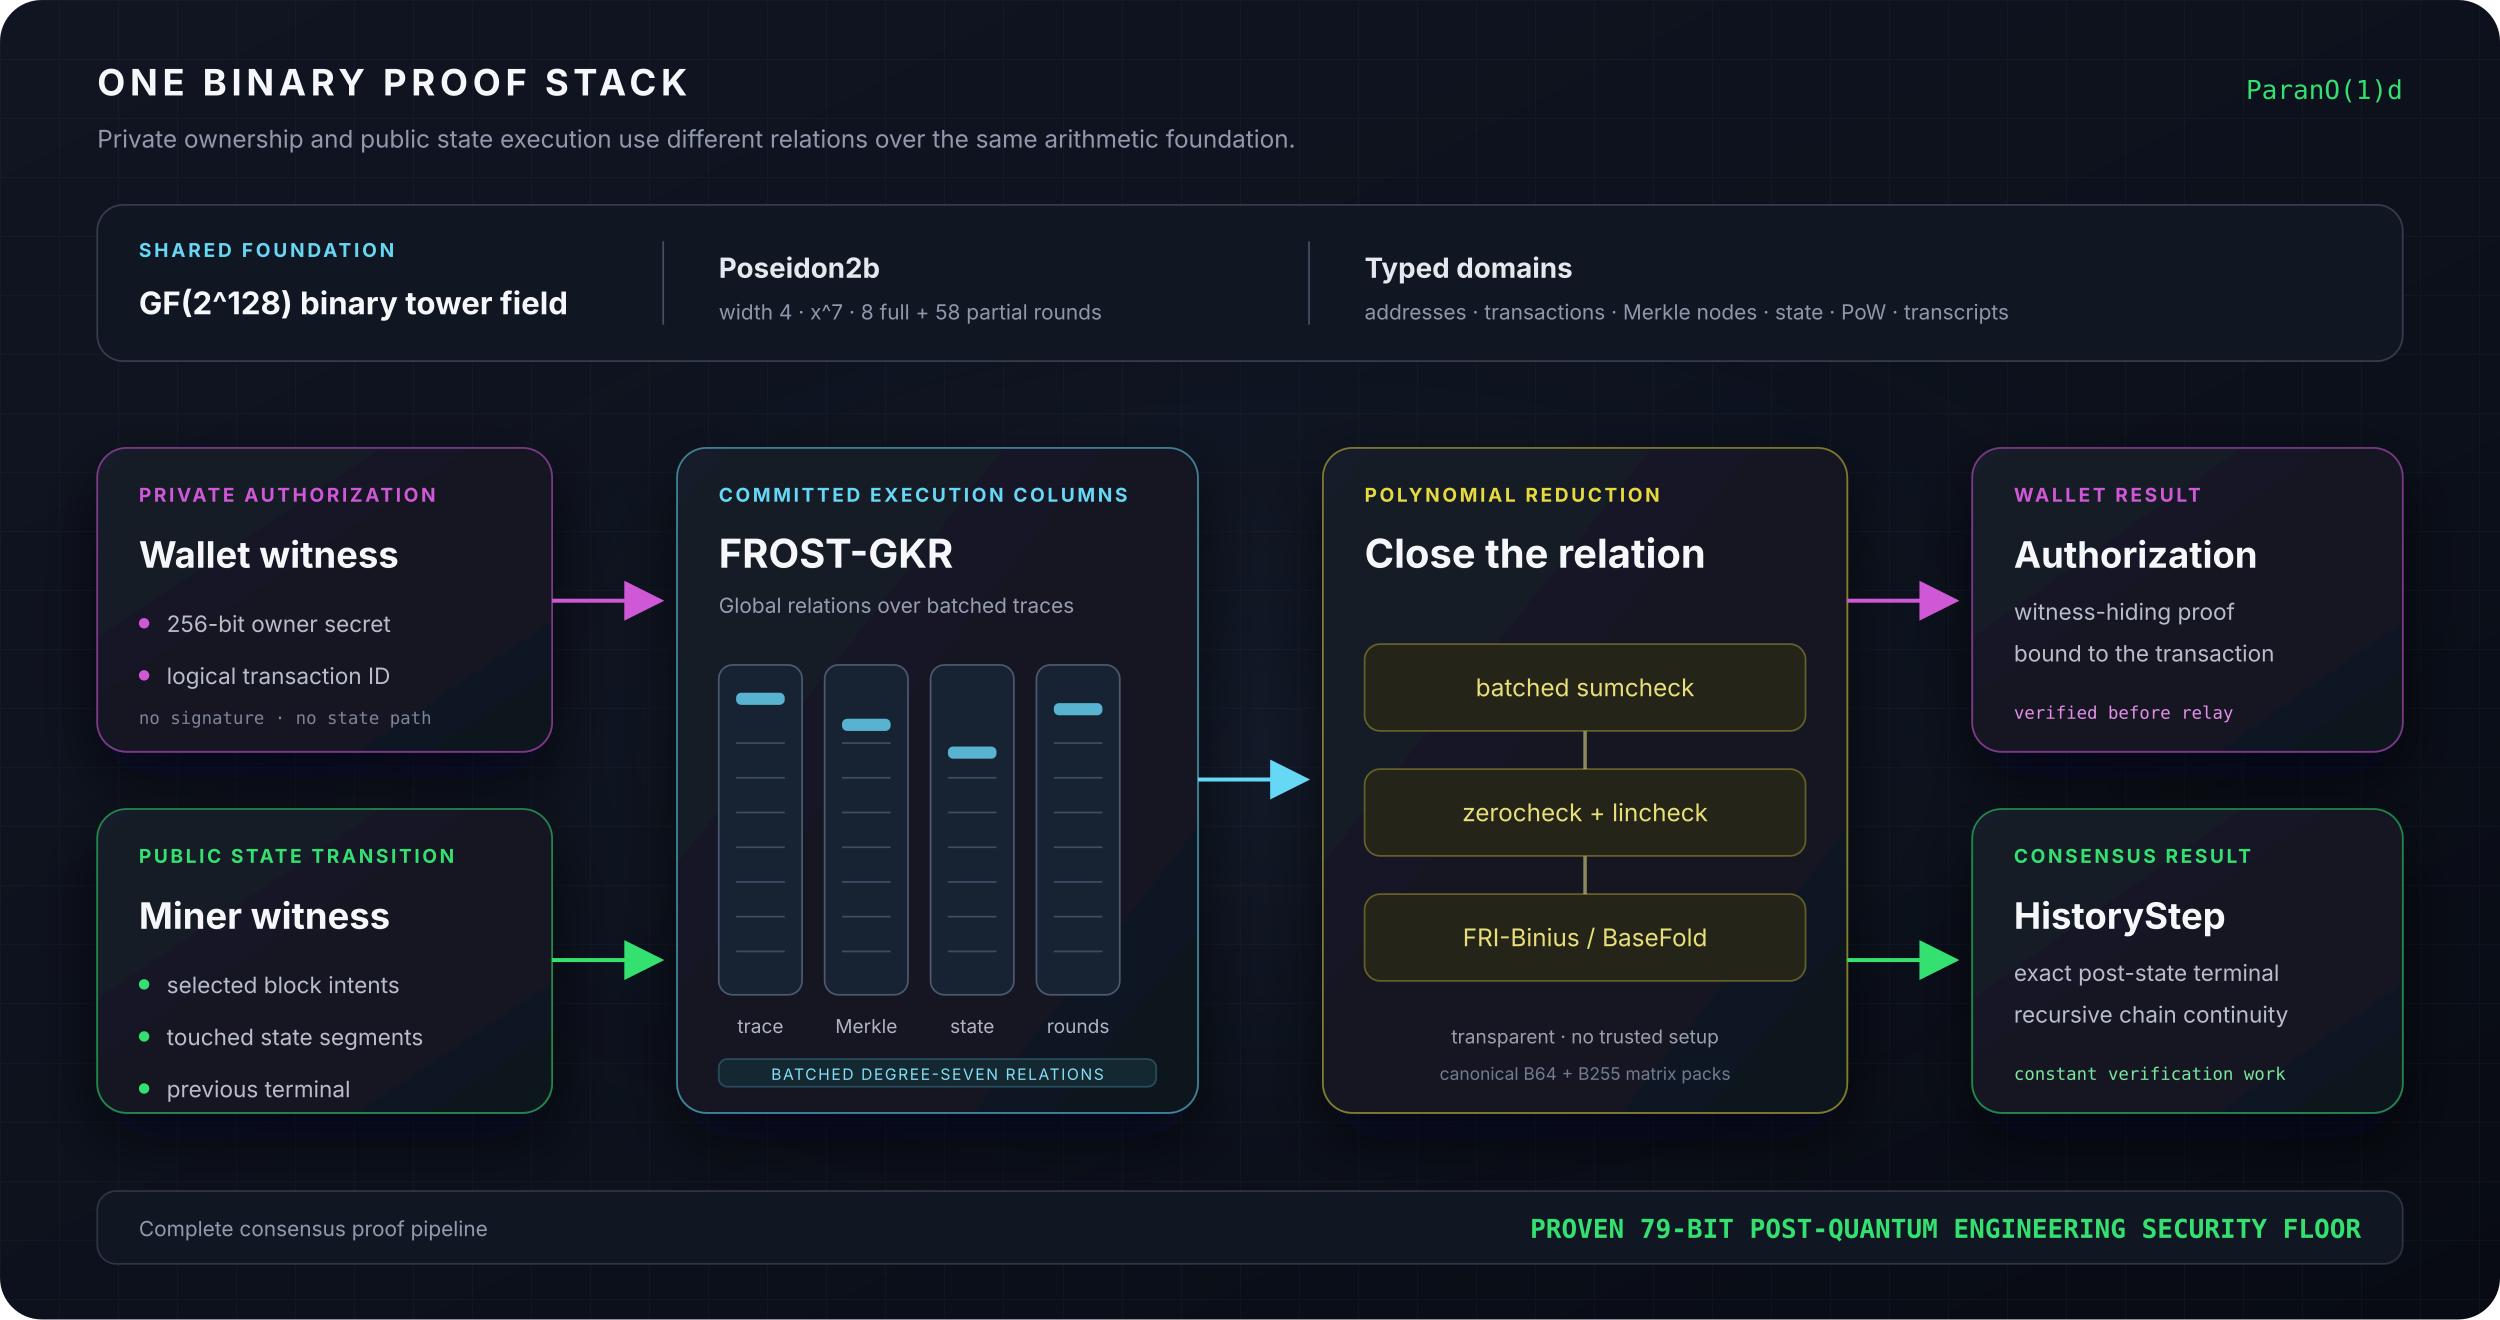
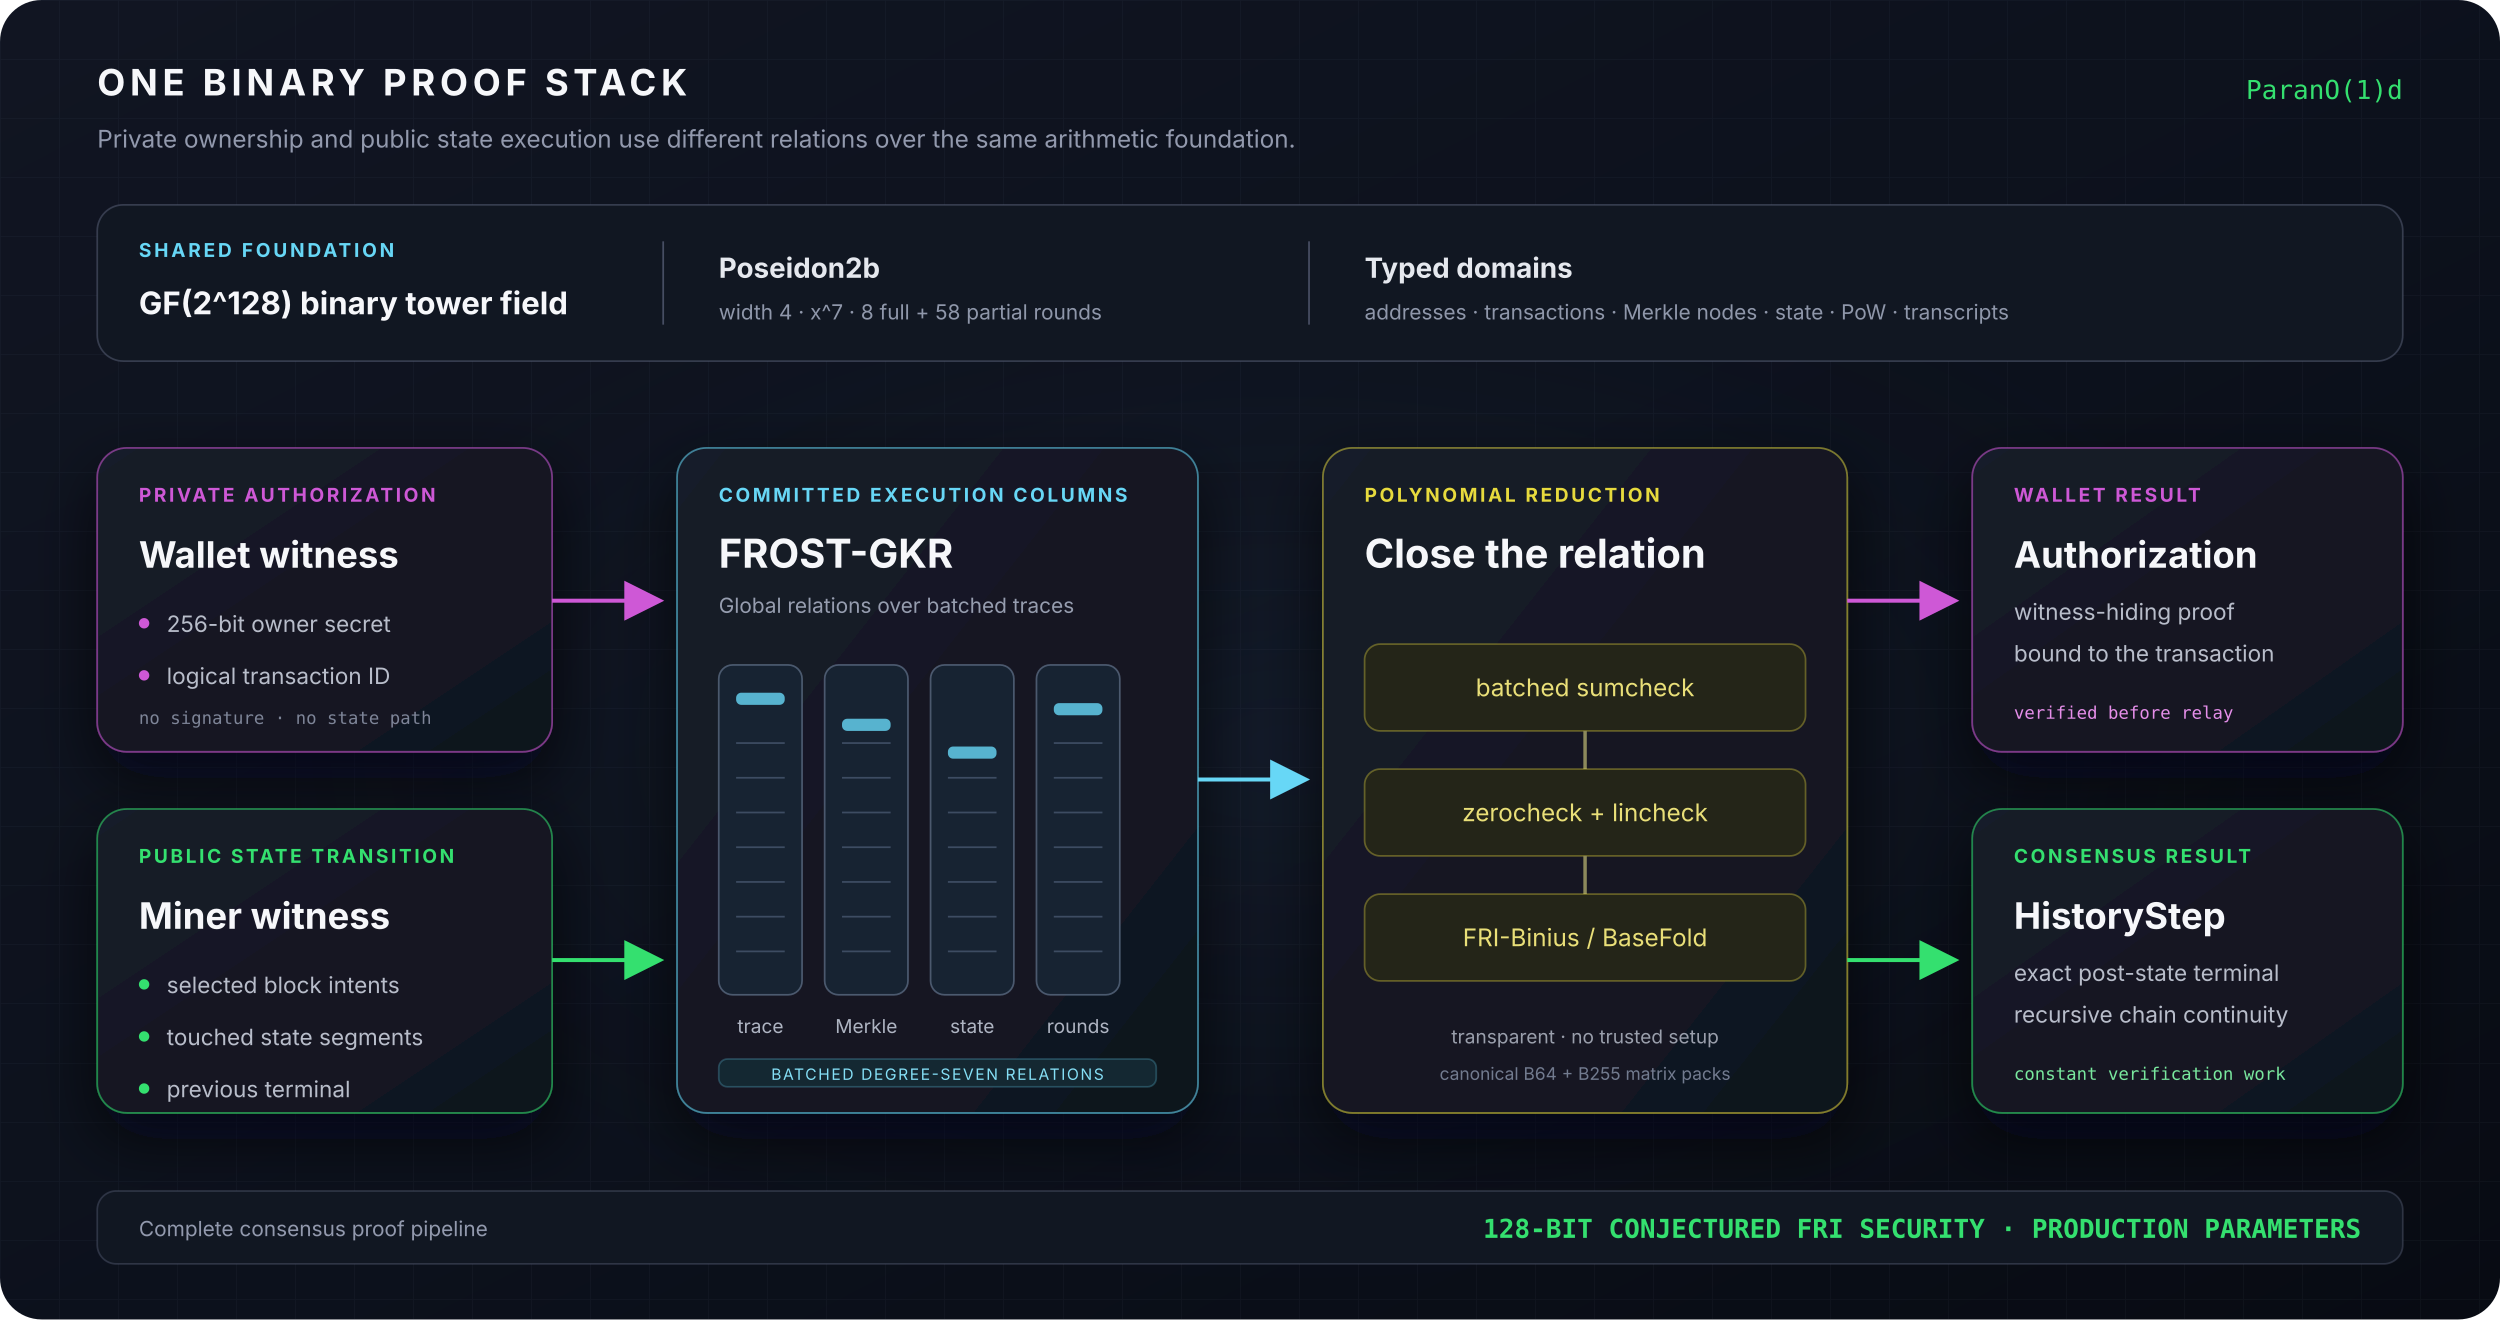
<svg xmlns="http://www.w3.org/2000/svg" viewBox="0 0 1440 760" role="img" aria-labelledby="title description">
  <defs>
    <linearGradient id="bg" x1="0" y1="0" x2="1" y2="1">
      <stop offset="0" stop-color="#111522" />
      <stop offset=".55" stop-color="#0c111c" />
      <stop offset="1" stop-color="#080b13" />
    </linearGradient>
    <linearGradient id="panel" x1="0" y1="0" x2="1" y2="1">
      <stop offset="0" stop-color="#171c29" />
      <stop offset="1" stop-color="#10141e" />
    </linearGradient>
    <radialGradient id="sceneGlow">
      <stop offset="0" stop-color="#344866" stop-opacity=".16" />
      <stop offset=".58" stop-color="#26364f" stop-opacity=".07" />
      <stop offset="1" stop-color="#090c14" stop-opacity="0" />
    </radialGradient>
    <pattern id="grid" width="34" height="34" patternUnits="userSpaceOnUse">
      <path d="M34 0H0V34" fill="none" stroke="#9db2d4" stroke-opacity=".045" />
    </pattern>
    <filter id="shadow" x="-25%" y="-25%" width="150%" height="170%">
      <feDropShadow dx="0" dy="15" stdDeviation="18" flood-color="#02040a" flood-opacity=".65" />
    </filter>
    <marker id="magentaArrow" markerWidth="10" markerHeight="10" refX="8" refY="5" orient="auto" markerUnits="strokeWidth">
      <path d="M0 0L10 5L0 10Z" fill="#ce58d6" />
    </marker>
    <marker id="greenArrow" markerWidth="10" markerHeight="10" refX="8" refY="5" orient="auto" markerUnits="strokeWidth">
      <path d="M0 0L10 5L0 10Z" fill="#34e06f" />
    </marker>
    <marker id="cyanArrow" markerWidth="10" markerHeight="10" refX="8" refY="5" orient="auto" markerUnits="strokeWidth">
      <path d="M0 0L10 5L0 10Z" fill="#67d7f6" />
    </marker>
  </defs>
  <rect width="1440" height="760" rx="24" fill="url(#bg)" />
  <rect width="1440" height="760" rx="24" fill="url(#grid)" />
  <ellipse cx="742" cy="430" rx="620" ry="340" fill="url(#sceneGlow)" />
  <g font-family="Inter, Noto Sans, ui-sans-serif, system-ui, sans-serif">
    <text x="56" y="55" fill="#f6f7fa" font-size="21" font-weight="650" letter-spacing="2.7">ONE BINARY PROOF STACK</text>
    <text x="56" y="85" fill="#9299ad" font-size="14">
      Private ownership and public state execution use different relations over the same arithmetic foundation.
    </text>
    <text x="1384" y="57" fill="#34e06f" font-size="15" text-anchor="end" font-family="ui-monospace, SFMono-Regular, Menlo, monospace">
      ParanO(1)d
    </text>
    <rect x="56" y="118" width="1328" height="90" rx="15" fill="#111722" stroke="#596078" stroke-opacity=".52" />
    <text x="80" y="148" fill="#67d7f6" font-size="11" font-weight="700" letter-spacing="1.6">SHARED FOUNDATION</text>
    <text x="80" y="181" fill="#f6f7fa" font-size="18" font-weight="650">
      GF(2^128) binary tower field
    </text>
    <path d="M382 139V187" stroke="#596078" stroke-opacity=".75" />
    <text x="414" y="160" fill="#e5e8ee" font-size="16" font-weight="650">
      Poseidon2b
    </text>
    <text x="414" y="184" fill="#8f97aa" font-size="12">
      width 4 · x^7 · 8 full + 58 partial rounds
    </text>
    <path d="M754 139V187" stroke="#596078" stroke-opacity=".75" />
    <text x="786" y="160" fill="#e5e8ee" font-size="16" font-weight="650">
      Typed domains
    </text>
    <text x="786" y="184" fill="#8f97aa" font-size="12">
      addresses · transactions · Merkle nodes · state · PoW · transcripts
    </text>
    <g filter="url(#shadow)">
      <rect x="56" y="258" width="262" height="175" rx="17" fill="url(#panel)" stroke="#ce58d6" stroke-opacity=".54" />
    </g>
    <text x="80" y="289" fill="#ce58d6" font-size="11" font-weight="700" letter-spacing="1.5">PRIVATE AUTHORIZATION</text>
    <text x="80" y="327" fill="#f6f7fa" font-size="21" font-weight="650">
      Wallet witness
    </text>
    <g fill="#b8bdca" font-size="13">
      <circle cx="83" cy="359" r="3" fill="#ce58d6" />
      <text x="96" y="364">256-bit owner secret</text>
      <circle cx="83" cy="389" r="3" fill="#ce58d6" />
      <text x="96" y="394">logical transaction ID</text>
    </g>
    <text x="80" y="417" fill="#7e8598" font-size="10" font-family="ui-monospace, SFMono-Regular, Menlo, monospace">
      no signature · no state path
    </text>
    <g filter="url(#shadow)">
      <rect x="56" y="466" width="262" height="175" rx="17" fill="url(#panel)" stroke="#34e06f" stroke-opacity=".54" />
    </g>
    <text x="80" y="497" fill="#34e06f" font-size="11" font-weight="700" letter-spacing="1.5">PUBLIC STATE TRANSITION</text>
    <text x="80" y="535" fill="#f6f7fa" font-size="21" font-weight="650">
      Miner witness
    </text>
    <g fill="#b8bdca" font-size="13">
      <circle cx="83" cy="567" r="3" fill="#34e06f" />
      <text x="96" y="572">selected block intents</text>
      <circle cx="83" cy="597" r="3" fill="#34e06f" />
      <text x="96" y="602">touched state segments</text>
      <circle cx="83" cy="627" r="3" fill="#34e06f" />
      <text x="96" y="632">previous terminal</text>
    </g>
    <g filter="url(#shadow)">
      <rect x="390" y="258" width="300" height="383" rx="17" fill="url(#panel)" stroke="#67d7f6" stroke-opacity=".54" />
    </g>
    <text x="414" y="289" fill="#67d7f6" font-size="11" font-weight="700" letter-spacing="1.5">COMMITTED EXECUTION COLUMNS</text>
    <text x="414" y="327" fill="#f6f7fa" font-size="23" font-weight="650">
      FROST-GKR
    </text>
    <text x="414" y="353" fill="#969daf" font-size="12">
      Global relations over batched traces
    </text>
    <g transform="translate(414 383)">
      <g fill="#172332" stroke="#61728b" stroke-opacity=".70">
        <rect x="0" y="0" width="48" height="190" rx="8" />
        <rect x="61" y="0" width="48" height="190" rx="8" />
        <rect x="122" y="0" width="48" height="190" rx="8" />
        <rect x="183" y="0" width="48" height="190" rx="8" />
      </g>
      <g fill="#67d7f6" fill-opacity=".80">
        <rect x="10" y="16" width="28" height="7" rx="3" />
        <rect x="71" y="31" width="28" height="7" rx="3" />
        <rect x="132" y="47" width="28" height="7" rx="3" />
        <rect x="193" y="22" width="28" height="7" rx="3" />
      </g>
      <g stroke="#3d4c62" stroke-width="1">
        <path d="M10 45H38M10 65H38M10 85H38M10 105H38M10 125H38M10 145H38M10 165H38" />
        <path d="M71 45H99M71 65H99M71 85H99M71 105H99M71 125H99M71 145H99M71 165H99" />
        <path d="M132 65H160M132 85H160M132 105H160M132 125H160M132 145H160M132 165H160" />
        <path d="M193 45H221M193 65H221M193 85H221M193 105H221M193 125H221M193 145H221M193 165H221" />
      </g>
    </g>
    <g fill="#aeb4c2" font-size="11" text-anchor="middle">
      <text x="438" y="595">trace</text>
      <text x="499" y="595">Merkle</text>
      <text x="560" y="595">state</text>
      <text x="621" y="595">rounds</text>
    </g>
    <rect x="414" y="610" width="252" height="16" rx="5" fill="#142832" stroke="#67d7f6" stroke-opacity=".25" />
    <text x="540" y="622" fill="#85dff6" font-size="9" text-anchor="middle" letter-spacing=".9">BATCHED DEGREE-SEVEN RELATIONS</text>
    <g filter="url(#shadow)">
      <rect x="762" y="258" width="302" height="383" rx="17" fill="url(#panel)" stroke="#e7da3d" stroke-opacity=".49" />
    </g>
    <text x="786" y="289" fill="#e7da3d" font-size="11" font-weight="700" letter-spacing="1.5">POLYNOMIAL REDUCTION</text>
    <text x="786" y="327" fill="#f6f7fa" font-size="23" font-weight="650">
      Close the relation
    </text>
    <g>
      <rect x="786" y="371" width="254" height="50" rx="9" fill="#242518" stroke="#e7da3d" stroke-opacity=".35" />
      <text x="913" y="401" fill="#e9df78" font-size="14" text-anchor="middle">
        batched sumcheck
      </text>
      <path d="M913 421V443" stroke="#8c895b" stroke-width="2" />
      <rect x="786" y="443" width="254" height="50" rx="9" fill="#242518" stroke="#e7da3d" stroke-opacity=".35" />
      <text x="913" y="473" fill="#e9df78" font-size="14" text-anchor="middle">
        zerocheck + lincheck
      </text>
      <path d="M913 493V515" stroke="#8c895b" stroke-width="2" />
      <rect x="786" y="515" width="254" height="50" rx="9" fill="#242518" stroke="#e7da3d" stroke-opacity=".35" />
      <text x="913" y="545" fill="#e9df78" font-size="14" text-anchor="middle">
        FRI-Binius / BaseFold
      </text>
    </g>
    <text x="913" y="601" fill="#9a9fac" font-size="11" text-anchor="middle">
      transparent · no trusted setup
    </text>
    <text x="913" y="622" fill="#727b8f" font-size="10" text-anchor="middle">
      canonical B64 + B255 matrix packs
    </text>
    <g filter="url(#shadow)">
      <rect x="1136" y="258" width="248" height="175" rx="17" fill="url(#panel)" stroke="#ce58d6" stroke-opacity=".54" />
    </g>
    <text x="1160" y="289" fill="#ce58d6" font-size="11" font-weight="700" letter-spacing="1.5">WALLET RESULT</text>
    <text x="1160" y="327" fill="#f6f7fa" font-size="21" font-weight="650">
      Authorization
    </text>
    <text x="1160" y="357" fill="#b8bdca" font-size="13">
      witness-hiding proof
    </text>
    <text x="1160" y="381" fill="#b8bdca" font-size="13">
      bound to the transaction
    </text>
    <text x="1160" y="414" fill="#e58ee9" font-size="10" font-family="ui-monospace, SFMono-Regular, Menlo, monospace">
      verified before relay
    </text>
    <g filter="url(#shadow)">
      <rect x="1136" y="466" width="248" height="175" rx="17" fill="url(#panel)" stroke="#34e06f" stroke-opacity=".54" />
    </g>
    <text x="1160" y="497" fill="#34e06f" font-size="11" font-weight="700" letter-spacing="1.5">CONSENSUS RESULT</text>
    <text x="1160" y="535" fill="#f6f7fa" font-size="21" font-weight="650">
      HistoryStep
    </text>
    <text x="1160" y="565" fill="#b8bdca" font-size="13">
      exact post-state terminal
    </text>
    <text x="1160" y="589" fill="#b8bdca" font-size="13">
      recursive chain continuity
    </text>
    <text x="1160" y="622" fill="#79e89e" font-size="10" font-family="ui-monospace, SFMono-Regular, Menlo, monospace">
      constant verification work
    </text>
    <path d="M318 346H378" stroke="#ce58d6" stroke-width="2.3" marker-end="url(#magentaArrow)" />
    <path d="M318 553H378" stroke="#34e06f" stroke-width="2.3" marker-end="url(#greenArrow)" />
    <path d="M690 449H750" stroke="#67d7f6" stroke-width="2.3" marker-end="url(#cyanArrow)" />
    <path d="M1064 346H1124" stroke="#ce58d6" stroke-width="2.3" marker-end="url(#magentaArrow)" />
    <path d="M1064 553H1124" stroke="#34e06f" stroke-width="2.3" marker-end="url(#greenArrow)" />
    <rect x="56" y="686" width="1328" height="42" rx="11" fill="#111722" stroke="#596078" stroke-opacity=".42" />
    <text x="80" y="712" fill="#9299ad" font-size="12">
      Complete consensus proof pipeline
    </text>
    <text x="1360" y="713" fill="#34e06f" font-size="15" font-weight="700" text-anchor="end" font-family="ui-monospace, SFMono-Regular, Menlo, monospace">
-       PROVEN 79-BIT POST-QUANTUM ENGINEERING SECURITY FLOOR
+       128-BIT CONJECTURED FRI SECURITY · PRODUCTION PARAMETERS
    </text>
  </g>
</svg>
